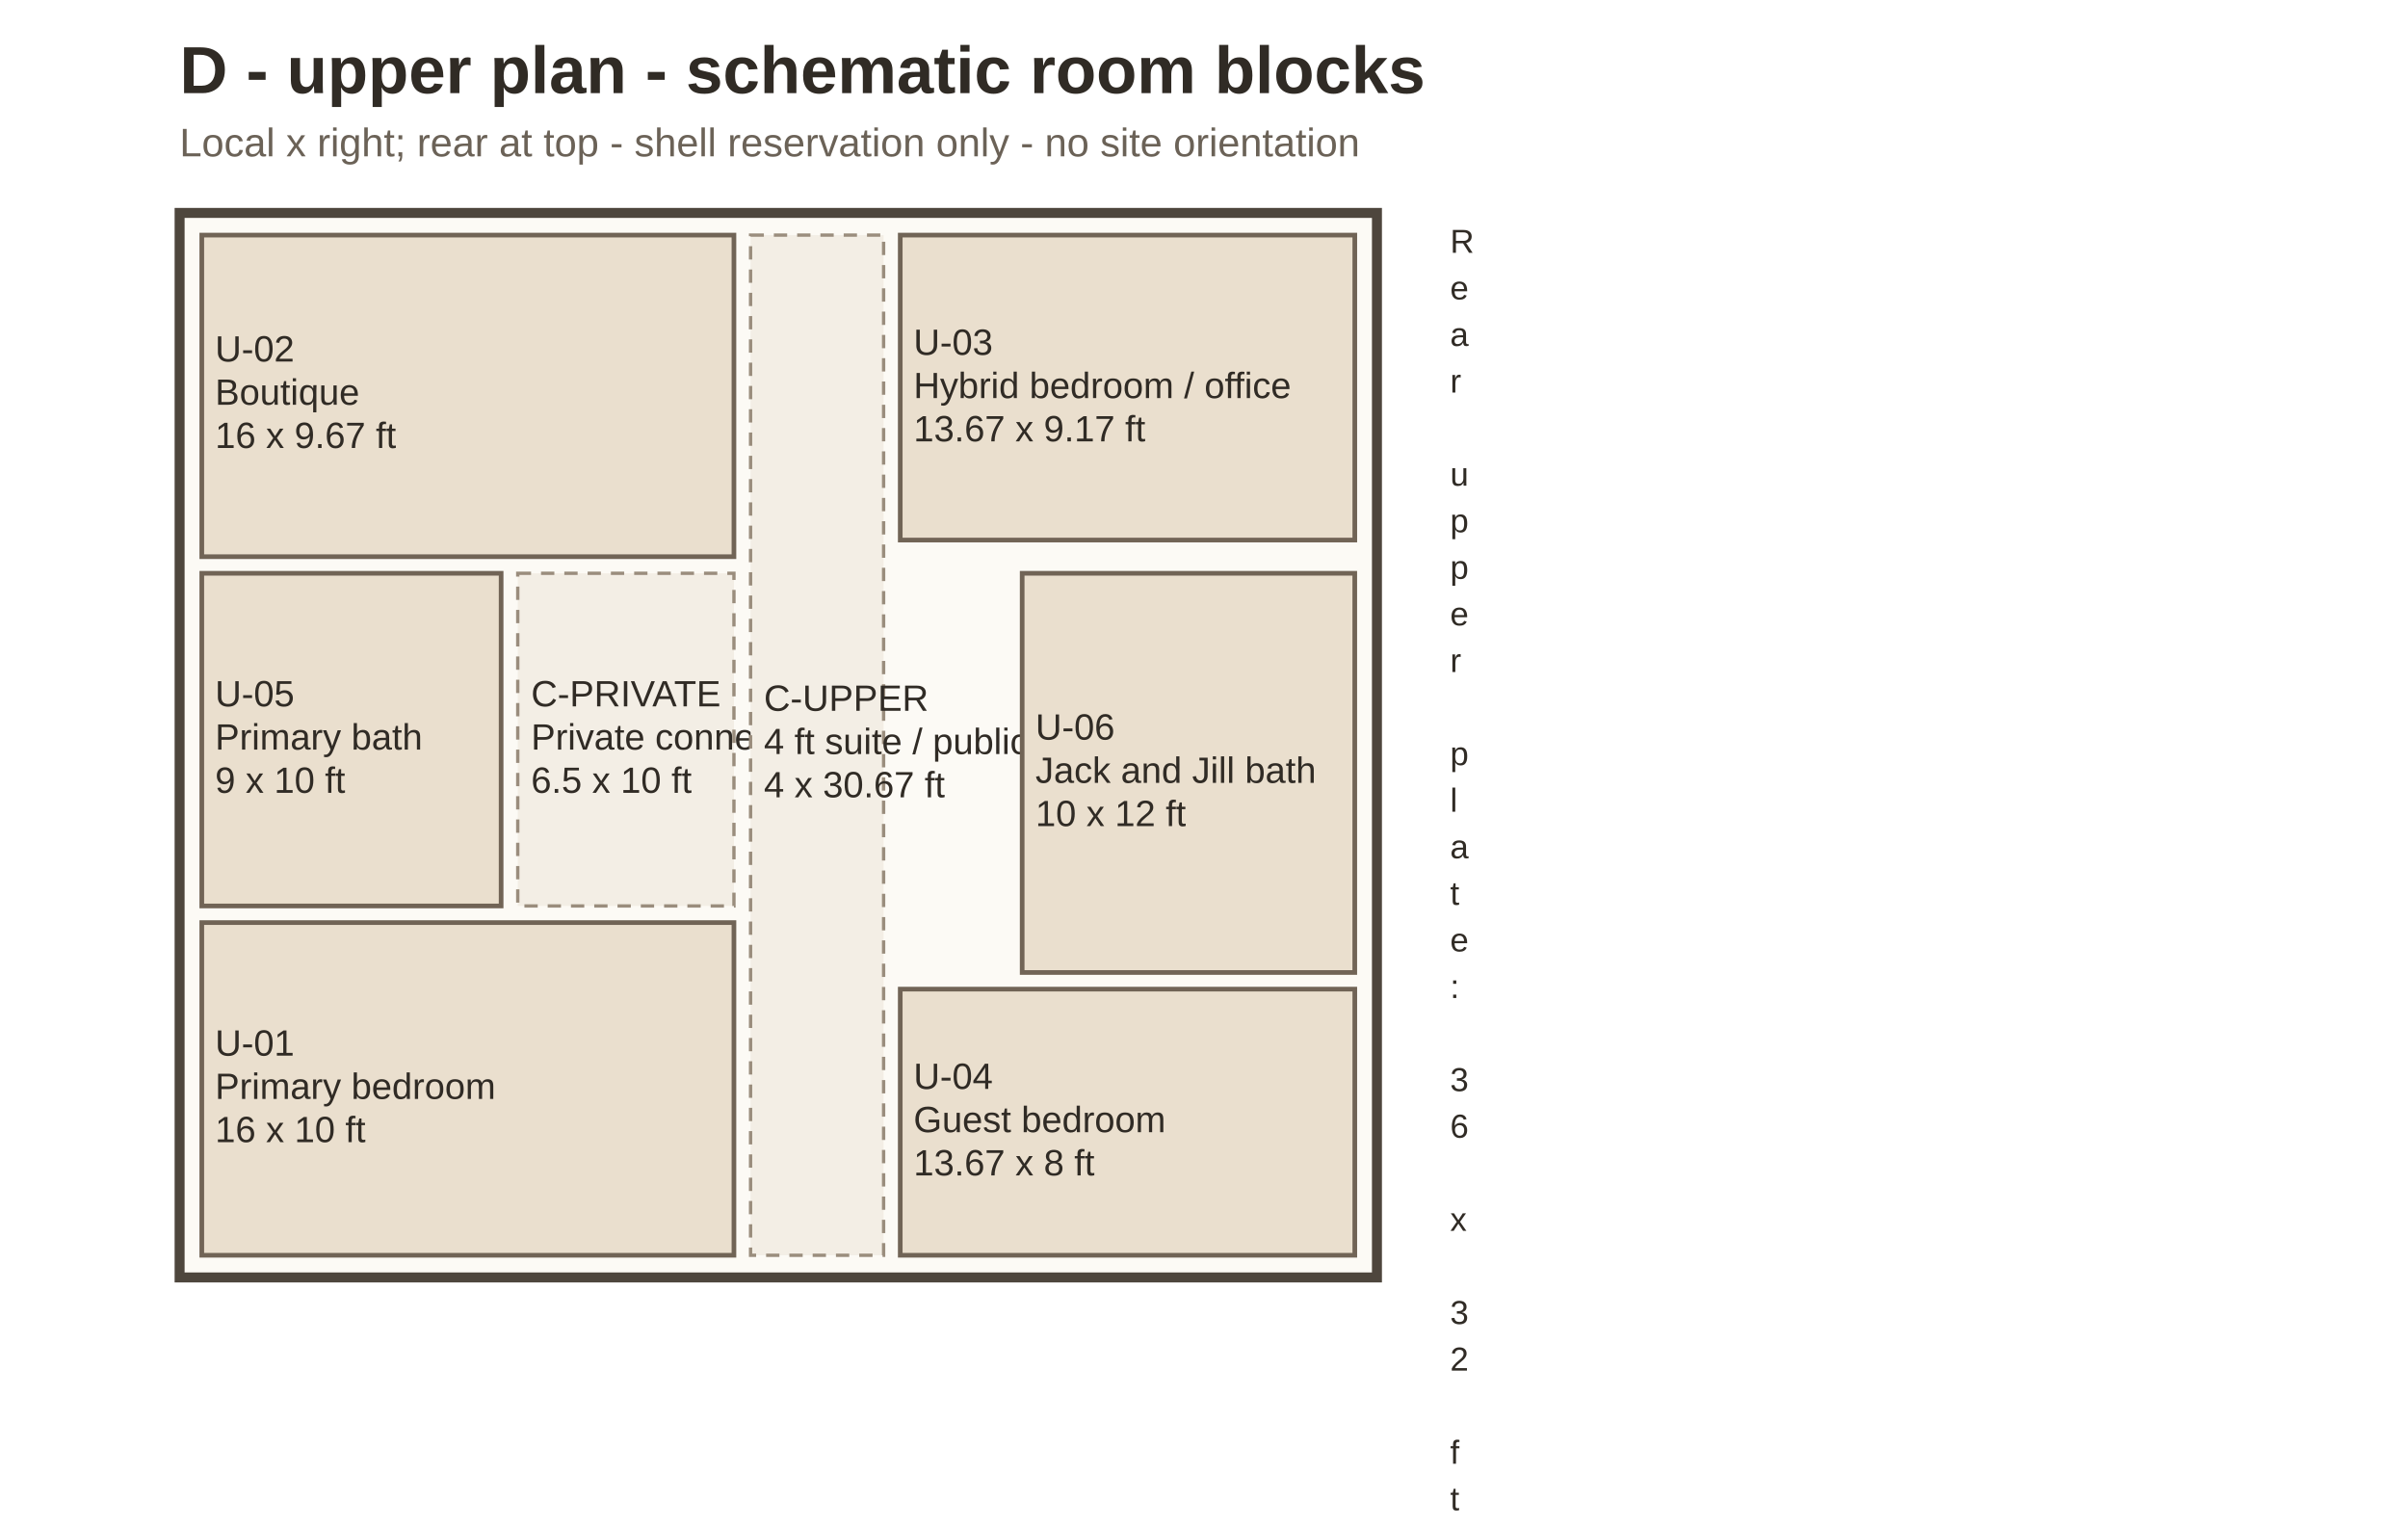
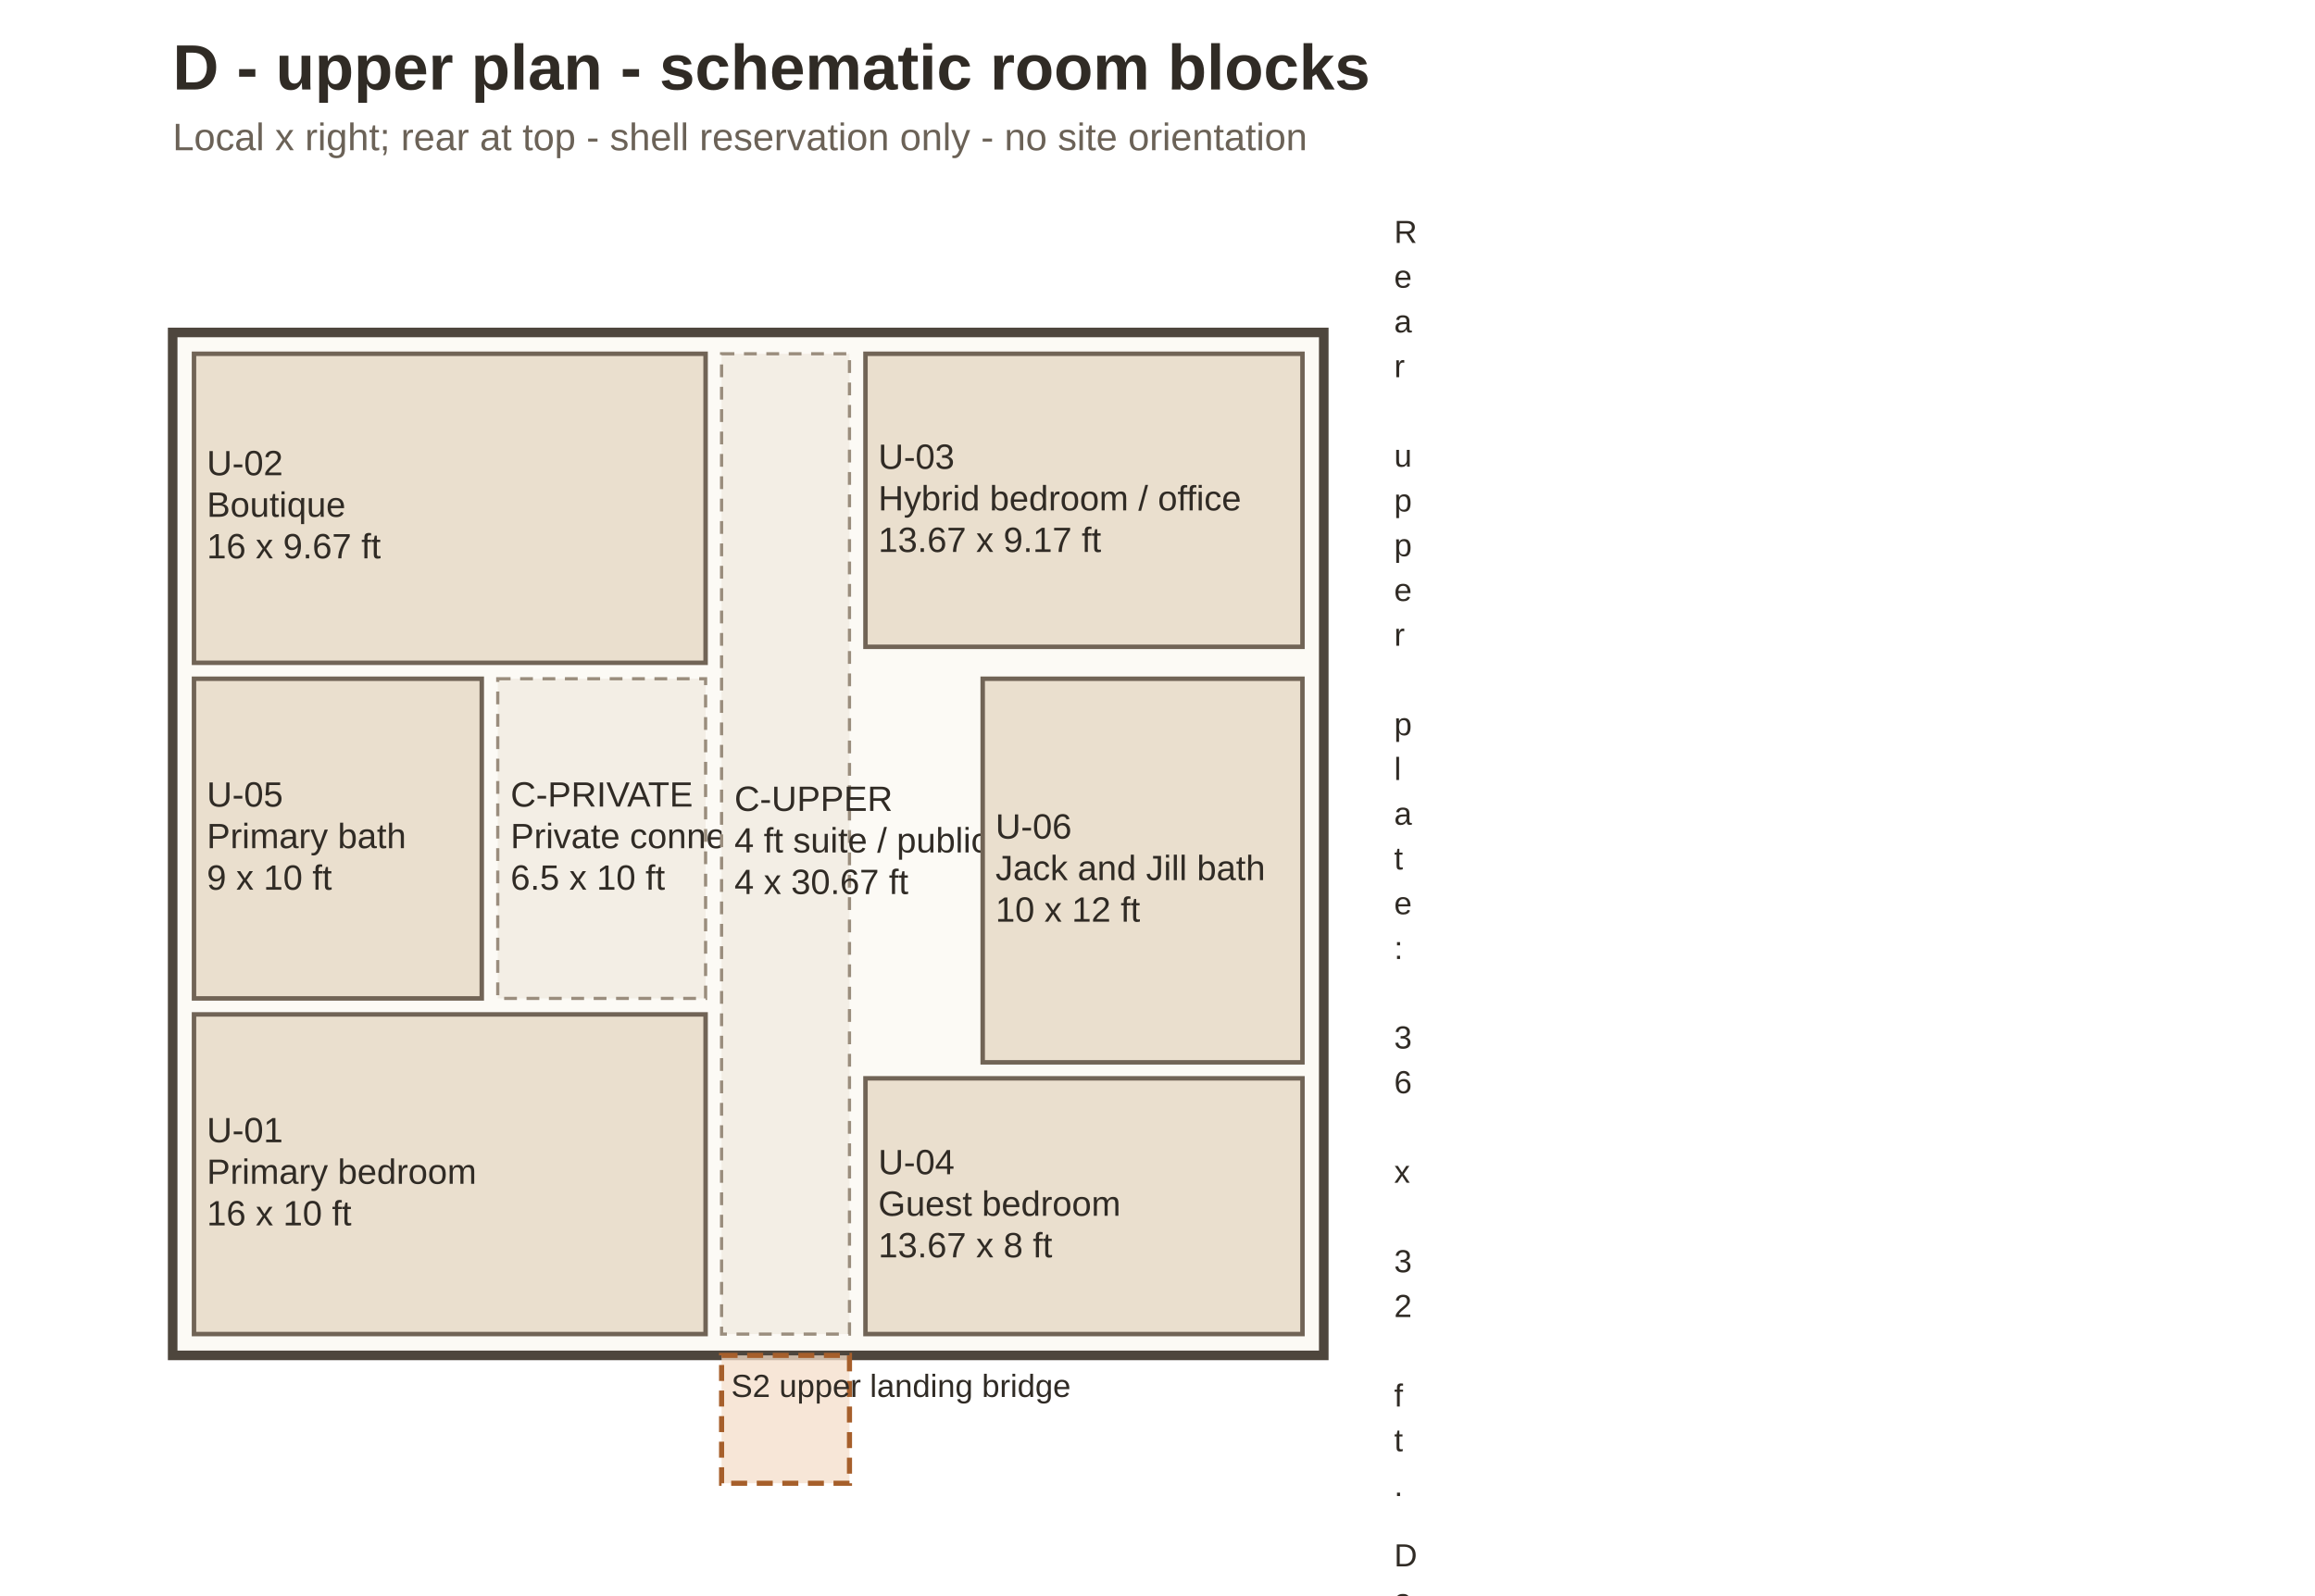
- <svg xmlns="http://www.w3.org/2000/svg" width="724" height="459" viewBox="0 0 724 459">
-   <style>text{font-family:Arial,sans-serif;fill:#302b25}.title{font-size:20px;font-weight:bold}.label{font-size:11px}.small{font-size:10px}.shell{fill:#fcfaf5;stroke:#4e463d;stroke-width:3}.room{fill:#eadfce;stroke:#716456;stroke-width:1.4}.circulation{fill:#f3eee5;stroke:#9a8d7d;stroke-width:1;stroke-dasharray:4 3}.island{fill:#dce7db;stroke:#667963;stroke-width:1.6;stroke-dasharray:6 3}.header{font-size:12px;fill:#6b6257}</style>
+ <svg xmlns="http://www.w3.org/2000/svg" width="724" height="499" viewBox="0 0 724 499">
+   <style>text{font-family:Arial,sans-serif;fill:#302b25}.title{font-size:20px;font-weight:bold}.label{font-size:11px}.small{font-size:10px}.shell{fill:#fcfaf5;stroke:#4e463d;stroke-width:3}.room{fill:#eadfce;stroke:#716456;stroke-width:1.4}.circulation{fill:#f3eee5;stroke:#9a8d7d;stroke-width:1;stroke-dasharray:4 3}.island{fill:#dce7db;stroke:#667963;stroke-width:1.6;stroke-dasharray:6 3}.core{fill:#f4ddc9;fill-opacity:.75;stroke:#a65f2b;stroke-width:1.6;stroke-dasharray:5 3}.header{font-size:12px;fill:#6b6257}</style>
  <text class="title" x="54" y="28">D - upper plan - schematic room blocks</text>
  <text class="header" x="54" y="47">Local x right; rear at top - shell reservation only - no site orientation</text>
-   <rect class="shell" x="54" y="64" width="360" height="320" />
-   <rect class="room" x="60.67" y="277.33" width="160" height="100" />
-   <text class="label" x="64.67" y="317.33">U-01</text>
-   <text class="label" x="64.67" y="330.33">Primary bedroom</text>
-   <text class="label" x="64.67" y="343.33">16 x 10 ft</text>
-   <rect class="room" x="60.67" y="172.33" width="90" height="100" />
-   <text class="label" x="64.67" y="212.33">U-05</text>
-   <text class="label" x="64.67" y="225.33">Primary bath</text>
-   <text class="label" x="64.67" y="238.33">9 x 10 ft</text>
-   <rect class="circulation" x="155.67" y="172.33" width="65" height="100" />
-   <text class="label" x="159.67" y="212.33">C-PRIVATE</text>
-   <text class="label" x="159.67" y="225.33">Private connector</text>
-   <text class="label" x="159.67" y="238.33">6.5 x 10 ft</text>
-   <rect class="room" x="60.67" y="70.67" width="160" height="96.67" />
-   <text class="label" x="64.67" y="108.67">U-02</text>
-   <text class="label" x="64.67" y="121.67">Boutique</text>
-   <text class="label" x="64.67" y="134.67">16 x 9.67 ft</text>
-   <rect class="circulation" x="225.67" y="70.67" width="40" height="306.67" />
-   <text class="label" x="229.67" y="213.67">C-UPPER</text>
-   <text class="label" x="229.67" y="226.67">4 ft suite / public hall</text>
-   <text class="label" x="229.67" y="239.67">4 x 30.67 ft</text>
-   <rect class="room" x="270.67" y="297.33" width="136.67" height="80" />
-   <text class="label" x="274.67" y="327.33">U-04</text>
-   <text class="label" x="274.67" y="340.33">Guest bedroom</text>
-   <text class="label" x="274.67" y="353.33">13.67 x 8 ft</text>
-   <rect class="room" x="307.33" y="172.33" width="100" height="120" />
-   <text class="label" x="311.33" y="222.33">U-06</text>
-   <text class="label" x="311.33" y="235.33">Jack and Jill bath</text>
-   <text class="label" x="311.33" y="248.33">10 x 12 ft</text>
-   <rect class="room" x="270.67" y="70.67" width="136.67" height="91.67" />
-   <text class="label" x="274.67" y="106.67">U-03</text>
-   <text class="label" x="274.67" y="119.67">Hybrid bedroom / office</text>
-   <text class="label" x="274.67" y="132.67">13.67 x 9.17 ft</text>
+   <rect class="shell" x="54" y="104" width="360" height="320" />
+   <rect class="room" x="60.67" y="317.33" width="160" height="100" />
+   <text class="label" x="64.67" y="357.33">U-01</text>
+   <text class="label" x="64.67" y="370.33">Primary bedroom</text>
+   <text class="label" x="64.67" y="383.33">16 x 10 ft</text>
+   <rect class="room" x="60.67" y="212.33" width="90" height="100" />
+   <text class="label" x="64.67" y="252.33">U-05</text>
+   <text class="label" x="64.67" y="265.33">Primary bath</text>
+   <text class="label" x="64.67" y="278.33">9 x 10 ft</text>
+   <rect class="circulation" x="155.67" y="212.33" width="65" height="100" />
+   <text class="label" x="159.67" y="252.33">C-PRIVATE</text>
+   <text class="label" x="159.67" y="265.33">Private connector</text>
+   <text class="label" x="159.67" y="278.33">6.5 x 10 ft</text>
+   <rect class="room" x="60.67" y="110.67" width="160" height="96.67" />
+   <text class="label" x="64.67" y="148.67">U-02</text>
+   <text class="label" x="64.67" y="161.67">Boutique</text>
+   <text class="label" x="64.67" y="174.67">16 x 9.67 ft</text>
+   <rect class="circulation" x="225.67" y="110.67" width="40" height="306.67" />
+   <text class="label" x="229.67" y="253.67">C-UPPER</text>
+   <text class="label" x="229.67" y="266.67">4 ft suite / public hall</text>
+   <text class="label" x="229.67" y="279.67">4 x 30.67 ft</text>
+   <rect class="room" x="270.67" y="337.33" width="136.67" height="80" />
+   <text class="label" x="274.67" y="367.33">U-04</text>
+   <text class="label" x="274.67" y="380.33">Guest bedroom</text>
+   <text class="label" x="274.67" y="393.33">13.67 x 8 ft</text>
+   <rect class="room" x="307.33" y="212.33" width="100" height="120" />
+   <text class="label" x="311.33" y="262.33">U-06</text>
+   <text class="label" x="311.33" y="275.33">Jack and Jill bath</text>
+   <text class="label" x="311.33" y="288.33">10 x 12 ft</text>
+   <rect class="room" x="270.67" y="110.67" width="136.67" height="91.67" />
+   <text class="label" x="274.67" y="146.67">U-03</text>
+   <text class="label" x="274.67" y="159.67">Hybrid bedroom / office</text>
+   <text class="label" x="274.67" y="172.67">13.67 x 9.17 ft</text>
+   <rect class="core" x="225.67" y="424" width="40" height="40" />
+   <text class="small" x="228.67" y="437">S2 upper landing bridge</text>
  <text class="small" x="436" y="76">R</text>
  <text class="small" x="436" y="90">e</text>
  <text class="small" x="436" y="104">a</text>
  <text class="small" x="436" y="118">r</text>
  <text class="small" x="436" y="132"> </text>
  <text class="small" x="436" y="146">u</text>
  <text class="small" x="436" y="160">p</text>
  <text class="small" x="436" y="174">p</text>
  <text class="small" x="436" y="188">e</text>
  <text class="small" x="436" y="202">r</text>
  <text class="small" x="436" y="216"> </text>
  <text class="small" x="436" y="230">p</text>
  <text class="small" x="436" y="244">l</text>
  <text class="small" x="436" y="258">a</text>
  <text class="small" x="436" y="272">t</text>
  <text class="small" x="436" y="286">e</text>
  <text class="small" x="436" y="300">:</text>
  <text class="small" x="436" y="314"> </text>
  <text class="small" x="436" y="328">3</text>
  <text class="small" x="436" y="342">6</text>
  <text class="small" x="436" y="356"> </text>
  <text class="small" x="436" y="370">x</text>
  <text class="small" x="436" y="384"> </text>
  <text class="small" x="436" y="398">3</text>
  <text class="small" x="436" y="412">2</text>
  <text class="small" x="436" y="426"> </text>
  <text class="small" x="436" y="440">f</text>
  <text class="small" x="436" y="454">t</text>
  <text class="small" x="436" y="468">.</text>
-   <text class="small" x="436" y="490">P</text>
-   <text class="small" x="436" y="504">r</text>
-   <text class="small" x="436" y="518">i</text>
-   <text class="small" x="436" y="532">m</text>
-   <text class="small" x="436" y="546">a</text>
-   <text class="small" x="436" y="560">r</text>
-   <text class="small" x="436" y="574">y</text>
-   <text class="small" x="436" y="588"> </text>
-   <text class="small" x="436" y="602">b</text>
-   <text class="small" x="436" y="616">a</text>
-   <text class="small" x="436" y="630">t</text>
-   <text class="small" x="436" y="644">h</text>
+   <text class="small" x="436" y="490">D</text>
+   <text class="small" x="436" y="504">a</text>
+   <text class="small" x="436" y="518">s</text>
+   <text class="small" x="436" y="532">h</text>
+   <text class="small" x="436" y="546">e</text>
+   <text class="small" x="436" y="560">d</text>
+   <text class="small" x="436" y="574"> </text>
+   <text class="small" x="436" y="588">4</text>
+   <text class="small" x="436" y="602"> </text>
+   <text class="small" x="436" y="616">x</text>
+   <text class="small" x="436" y="630"> </text>
+   <text class="small" x="436" y="644">4</text>
  <text class="small" x="436" y="658"> </text>
-   <text class="small" x="436" y="672">p</text>
-   <text class="small" x="436" y="686">r</text>
-   <text class="small" x="436" y="700">i</text>
-   <text class="small" x="436" y="714">v</text>
-   <text class="small" x="436" y="728">a</text>
-   <text class="small" x="436" y="742">t</text>
-   <text class="small" x="436" y="756">e</text>
-   <text class="small" x="436" y="770"> </text>
-   <text class="small" x="436" y="784">t</text>
-   <text class="small" x="436" y="798">o</text>
-   <text class="small" x="436" y="812"> </text>
-   <text class="small" x="436" y="826">U</text>
-   <text class="small" x="436" y="840">-</text>
-   <text class="small" x="436" y="854">0</text>
-   <text class="small" x="436" y="868">1</text>
-   <text class="small" x="436" y="882">.</text>
-   <text class="small" x="436" y="904">J</text>
-   <text class="small" x="436" y="918">a</text>
-   <text class="small" x="436" y="932">c</text>
-   <text class="small" x="436" y="946">k</text>
-   <text class="small" x="436" y="960">-</text>
-   <text class="small" x="436" y="974">a</text>
-   <text class="small" x="436" y="988">n</text>
-   <text class="small" x="436" y="1002">d</text>
-   <text class="small" x="436" y="1016">-</text>
-   <text class="small" x="436" y="1030">J</text>
-   <text class="small" x="436" y="1044">i</text>
-   <text class="small" x="436" y="1058">l</text>
-   <text class="small" x="436" y="1072">l</text>
-   <text class="small" x="436" y="1086"> </text>
-   <text class="small" x="436" y="1100">s</text>
-   <text class="small" x="436" y="1114">e</text>
-   <text class="small" x="436" y="1128">r</text>
-   <text class="small" x="436" y="1142">v</text>
-   <text class="small" x="436" y="1156">e</text>
-   <text class="small" x="436" y="1170">s</text>
-   <text class="small" x="436" y="1184"> </text>
-   <text class="small" x="436" y="1198">U</text>
-   <text class="small" x="436" y="1212">-</text>
-   <text class="small" x="436" y="1226">0</text>
-   <text class="small" x="436" y="1240">3</text>
-   <text class="small" x="436" y="1254"> </text>
-   <text class="small" x="436" y="1268">a</text>
-   <text class="small" x="436" y="1282">n</text>
-   <text class="small" x="436" y="1296">d</text>
-   <text class="small" x="436" y="1310"> </text>
-   <text class="small" x="436" y="1324">U</text>
-   <text class="small" x="436" y="1338">-</text>
-   <text class="small" x="436" y="1352">0</text>
-   <text class="small" x="436" y="1366">4</text>
-   <text class="small" x="436" y="1380">.</text>
-   <text class="small" x="436" y="1402">D</text>
-   <text class="small" x="436" y="1416">o</text>
-   <text class="small" x="436" y="1430">o</text>
-   <text class="small" x="436" y="1444">r</text>
-   <text class="small" x="436" y="1458">s</text>
-   <text class="small" x="436" y="1472">,</text>
-   <text class="small" x="436" y="1486"> </text>
-   <text class="small" x="436" y="1500">p</text>
-   <text class="small" x="436" y="1514">r</text>
-   <text class="small" x="436" y="1528">i</text>
-   <text class="small" x="436" y="1542">v</text>
-   <text class="small" x="436" y="1556">a</text>
-   <text class="small" x="436" y="1570">c</text>
-   <text class="small" x="436" y="1584">y</text>
-   <text class="small" x="436" y="1598"> </text>
-   <text class="small" x="436" y="1612">b</text>
-   <text class="small" x="436" y="1626">o</text>
-   <text class="small" x="436" y="1640">u</text>
-   <text class="small" x="436" y="1654">n</text>
-   <text class="small" x="436" y="1668">d</text>
-   <text class="small" x="436" y="1682">a</text>
-   <text class="small" x="436" y="1696">r</text>
-   <text class="small" x="436" y="1710">y</text>
-   <text class="small" x="436" y="1724">,</text>
-   <text class="small" x="436" y="1738"> </text>
-   <text class="small" x="436" y="1752">s</text>
-   <text class="small" x="436" y="1766">t</text>
-   <text class="small" x="436" y="1780">a</text>
-   <text class="small" x="436" y="1794">i</text>
-   <text class="small" x="436" y="1808">r</text>
-   <text class="small" x="436" y="1822"> </text>
-   <text class="small" x="436" y="1836">l</text>
-   <text class="small" x="436" y="1850">a</text>
-   <text class="small" x="436" y="1864">n</text>
-   <text class="small" x="436" y="1878">d</text>
-   <text class="small" x="436" y="1892">i</text>
-   <text class="small" x="436" y="1906">n</text>
-   <text class="small" x="436" y="1920">g</text>
-   <text class="small" x="436" y="1934"> </text>
-   <text class="small" x="436" y="1948">a</text>
-   <text class="small" x="436" y="1962">n</text>
-   <text class="small" x="436" y="1976">d</text>
-   <text class="small" x="436" y="1990"> </text>
-   <text class="small" x="436" y="2004">h</text>
-   <text class="small" x="436" y="2018">e</text>
+   <text class="small" x="436" y="672">f</text>
+   <text class="small" x="436" y="686">t</text>
+   <text class="small" x="436" y="700"> </text>
+   <text class="small" x="436" y="714">c</text>
+   <text class="small" x="436" y="728">o</text>
+   <text class="small" x="436" y="742">n</text>
+   <text class="small" x="436" y="756">n</text>
+   <text class="small" x="436" y="770">e</text>
+   <text class="small" x="436" y="784">c</text>
+   <text class="small" x="436" y="798">t</text>
+   <text class="small" x="436" y="812">o</text>
+   <text class="small" x="436" y="826">r</text>
+   <text class="small" x="436" y="840"> </text>
+   <text class="small" x="436" y="854">j</text>
+   <text class="small" x="436" y="868">o</text>
+   <text class="small" x="436" y="882">i</text>
+   <text class="small" x="436" y="896">n</text>
+   <text class="small" x="436" y="910">s</text>
+   <text class="small" x="436" y="924"> </text>
+   <text class="small" x="436" y="938">S</text>
+   <text class="small" x="436" y="952">2</text>
+   <text class="small" x="436" y="966"> </text>
+   <text class="small" x="436" y="980">l</text>
+   <text class="small" x="436" y="994">a</text>
+   <text class="small" x="436" y="1008">n</text>
+   <text class="small" x="436" y="1022">d</text>
+   <text class="small" x="436" y="1036">i</text>
+   <text class="small" x="436" y="1050">n</text>
+   <text class="small" x="436" y="1064">g</text>
+   <text class="small" x="436" y="1078"> </text>
+   <text class="small" x="436" y="1092">t</text>
+   <text class="small" x="436" y="1106">o</text>
+   <text class="small" x="436" y="1120"> </text>
+   <text class="small" x="436" y="1134">s</text>
+   <text class="small" x="436" y="1148">h</text>
+   <text class="small" x="436" y="1162">e</text>
+   <text class="small" x="436" y="1176">l</text>
+   <text class="small" x="436" y="1190">l</text>
+   <text class="small" x="436" y="1204"> </text>
+   <text class="small" x="436" y="1218">e</text>
+   <text class="small" x="436" y="1232">d</text>
+   <text class="small" x="436" y="1246">g</text>
+   <text class="small" x="436" y="1260">e</text>
+   <text class="small" x="436" y="1274">.</text>
+   <text class="small" x="436" y="1296">P</text>
+   <text class="small" x="436" y="1310">r</text>
+   <text class="small" x="436" y="1324">i</text>
+   <text class="small" x="436" y="1338">m</text>
+   <text class="small" x="436" y="1352">a</text>
+   <text class="small" x="436" y="1366">r</text>
+   <text class="small" x="436" y="1380">y</text>
+   <text class="small" x="436" y="1394"> </text>
+   <text class="small" x="436" y="1408">b</text>
+   <text class="small" x="436" y="1422">a</text>
+   <text class="small" x="436" y="1436">t</text>
+   <text class="small" x="436" y="1450">h</text>
+   <text class="small" x="436" y="1464"> </text>
+   <text class="small" x="436" y="1478">p</text>
+   <text class="small" x="436" y="1492">r</text>
+   <text class="small" x="436" y="1506">i</text>
+   <text class="small" x="436" y="1520">v</text>
+   <text class="small" x="436" y="1534">a</text>
+   <text class="small" x="436" y="1548">t</text>
+   <text class="small" x="436" y="1562">e</text>
+   <text class="small" x="436" y="1576"> </text>
+   <text class="small" x="436" y="1590">t</text>
+   <text class="small" x="436" y="1604">o</text>
+   <text class="small" x="436" y="1618"> </text>
+   <text class="small" x="436" y="1632">U</text>
+   <text class="small" x="436" y="1646">-</text>
+   <text class="small" x="436" y="1660">0</text>
+   <text class="small" x="436" y="1674">1</text>
+   <text class="small" x="436" y="1688">;</text>
+   <text class="small" x="436" y="1702"> </text>
+   <text class="small" x="436" y="1716">J</text>
+   <text class="small" x="436" y="1730">&amp;</text>
+   <text class="small" x="436" y="1744">J</text>
+   <text class="small" x="436" y="1758"> </text>
+   <text class="small" x="436" y="1772">s</text>
+   <text class="small" x="436" y="1786">e</text>
+   <text class="small" x="436" y="1800">r</text>
+   <text class="small" x="436" y="1814">v</text>
+   <text class="small" x="436" y="1828">e</text>
+   <text class="small" x="436" y="1842">s</text>
+   <text class="small" x="436" y="1856"> </text>
+   <text class="small" x="436" y="1870">U</text>
+   <text class="small" x="436" y="1884">-</text>
+   <text class="small" x="436" y="1898">0</text>
+   <text class="small" x="436" y="1912">3</text>
+   <text class="small" x="436" y="1926">/</text>
+   <text class="small" x="436" y="1940">U</text>
+   <text class="small" x="436" y="1954">-</text>
+   <text class="small" x="436" y="1968">0</text>
+   <text class="small" x="436" y="1982">4</text>
+   <text class="small" x="436" y="1996">.</text>
+   <text class="small" x="436" y="2018">N</text>
  <text class="small" x="436" y="2032">a</text>
-   <text class="small" x="436" y="2046">d</text>
-   <text class="small" x="436" y="2060">r</text>
-   <text class="small" x="436" y="2074">o</text>
-   <text class="small" x="436" y="2088">o</text>
-   <text class="small" x="436" y="2102">m</text>
-   <text class="small" x="436" y="2116"> </text>
-   <text class="small" x="436" y="2130">n</text>
-   <text class="small" x="436" y="2144">e</text>
-   <text class="small" x="436" y="2158">e</text>
-   <text class="small" x="436" y="2172">d</text>
-   <text class="small" x="436" y="2186"> </text>
-   <text class="small" x="436" y="2200">r</text>
-   <text class="small" x="436" y="2214">e</text>
-   <text class="small" x="436" y="2228">v</text>
-   <text class="small" x="436" y="2242">i</text>
-   <text class="small" x="436" y="2256">e</text>
-   <text class="small" x="436" y="2270">w</text>
-   <text class="small" x="436" y="2284">.</text>
+   <text class="small" x="436" y="2046">t</text>
+   <text class="small" x="436" y="2060">i</text>
+   <text class="small" x="436" y="2074">v</text>
+   <text class="small" x="436" y="2088">e</text>
+   <text class="small" x="436" y="2102"> </text>
+   <text class="small" x="436" y="2116">s</text>
+   <text class="small" x="436" y="2130">t</text>
+   <text class="small" x="436" y="2144">a</text>
+   <text class="small" x="436" y="2158">i</text>
+   <text class="small" x="436" y="2172">r</text>
+   <text class="small" x="436" y="2186">,</text>
+   <text class="small" x="436" y="2200"> </text>
+   <text class="small" x="436" y="2214">w</text>
+   <text class="small" x="436" y="2228">a</text>
+   <text class="small" x="436" y="2242">l</text>
+   <text class="small" x="436" y="2256">l</text>
+   <text class="small" x="436" y="2270"> </text>
+   <text class="small" x="436" y="2284">o</text>
+   <text class="small" x="436" y="2298">p</text>
+   <text class="small" x="436" y="2312">e</text>
+   <text class="small" x="436" y="2326">n</text>
+   <text class="small" x="436" y="2340">i</text>
+   <text class="small" x="436" y="2354">n</text>
+   <text class="small" x="436" y="2368">g</text>
+   <text class="small" x="436" y="2382">,</text>
+   <text class="small" x="436" y="2396"> </text>
+   <text class="small" x="436" y="2410">h</text>
+   <text class="small" x="436" y="2424">e</text>
+   <text class="small" x="436" y="2438">a</text>
+   <text class="small" x="436" y="2452">d</text>
+   <text class="small" x="436" y="2466">r</text>
+   <text class="small" x="436" y="2480">o</text>
+   <text class="small" x="436" y="2494">o</text>
+   <text class="small" x="436" y="2508">m</text>
+   <text class="small" x="436" y="2522"> </text>
+   <text class="small" x="436" y="2536">a</text>
+   <text class="small" x="436" y="2550">n</text>
+   <text class="small" x="436" y="2564">d</text>
+   <text class="small" x="436" y="2578"> </text>
+   <text class="small" x="436" y="2592">s</text>
+   <text class="small" x="436" y="2606">t</text>
+   <text class="small" x="436" y="2620">r</text>
+   <text class="small" x="436" y="2634">u</text>
+   <text class="small" x="436" y="2648">c</text>
+   <text class="small" x="436" y="2662">t</text>
+   <text class="small" x="436" y="2676">u</text>
+   <text class="small" x="436" y="2690">r</text>
+   <text class="small" x="436" y="2704">e</text>
+   <text class="small" x="436" y="2718"> </text>
+   <text class="small" x="436" y="2732">r</text>
+   <text class="small" x="436" y="2746">e</text>
+   <text class="small" x="436" y="2760">m</text>
+   <text class="small" x="436" y="2774">a</text>
+   <text class="small" x="436" y="2788">i</text>
+   <text class="small" x="436" y="2802">n</text>
+   <text class="small" x="436" y="2816"> </text>
+   <text class="small" x="436" y="2830">o</text>
+   <text class="small" x="436" y="2844">p</text>
+   <text class="small" x="436" y="2858">e</text>
+   <text class="small" x="436" y="2872">n</text>
+   <text class="small" x="436" y="2886">.</text>
</svg>
